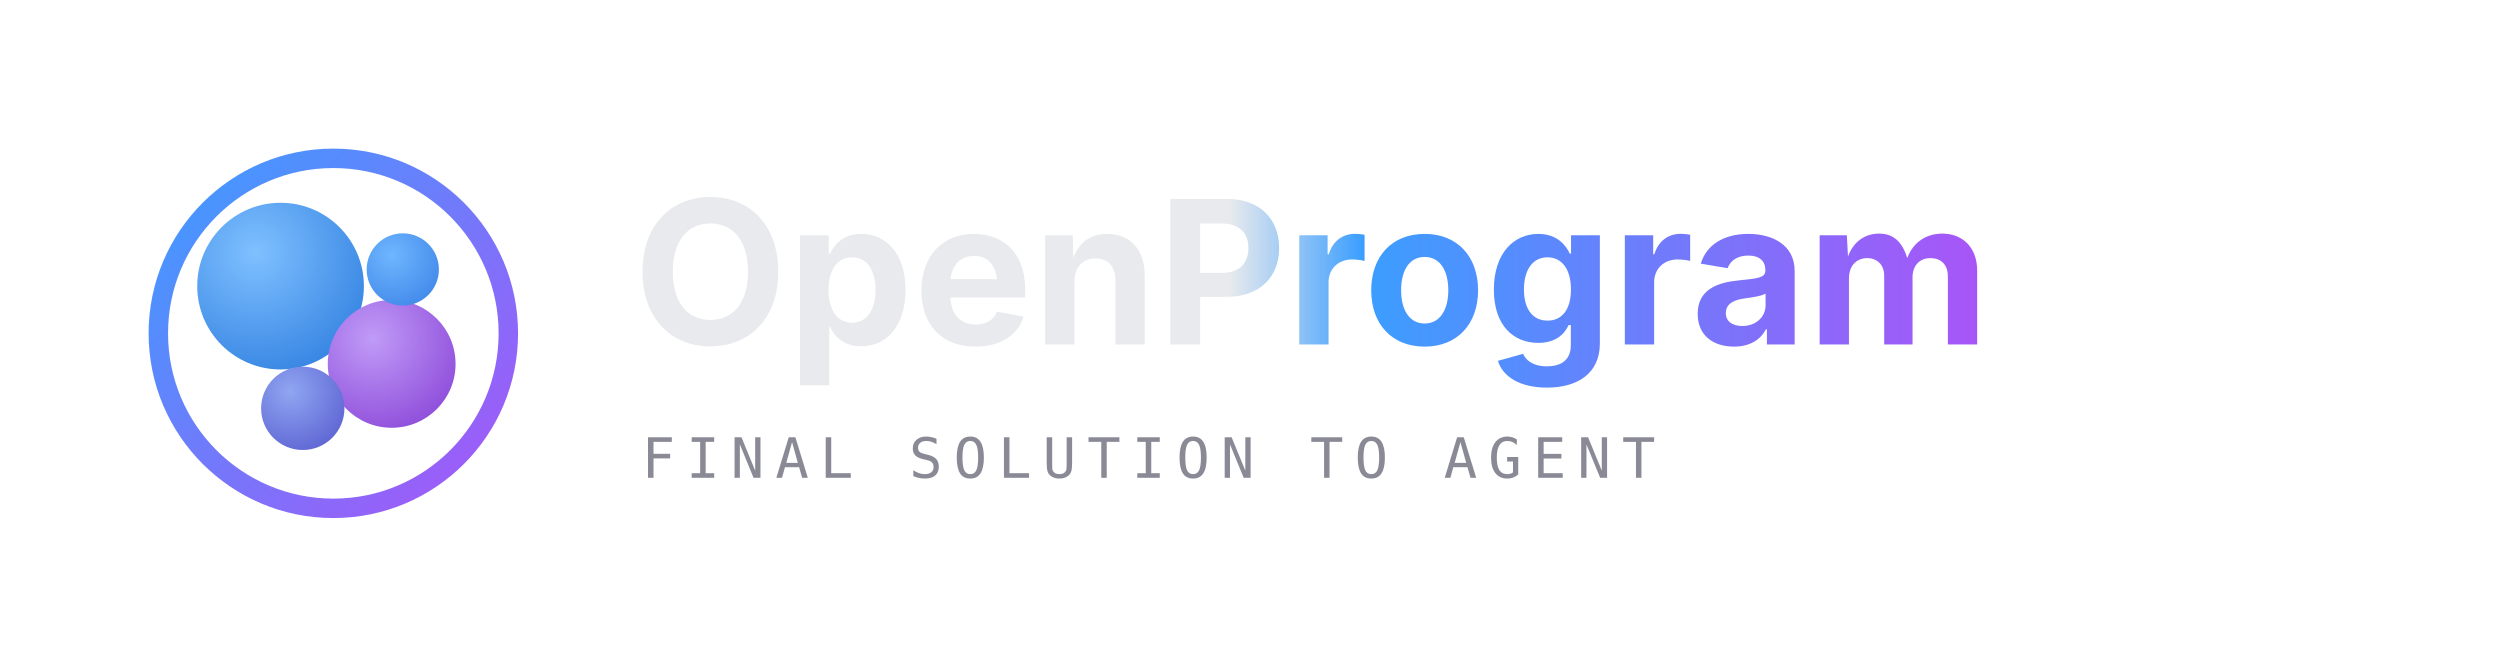
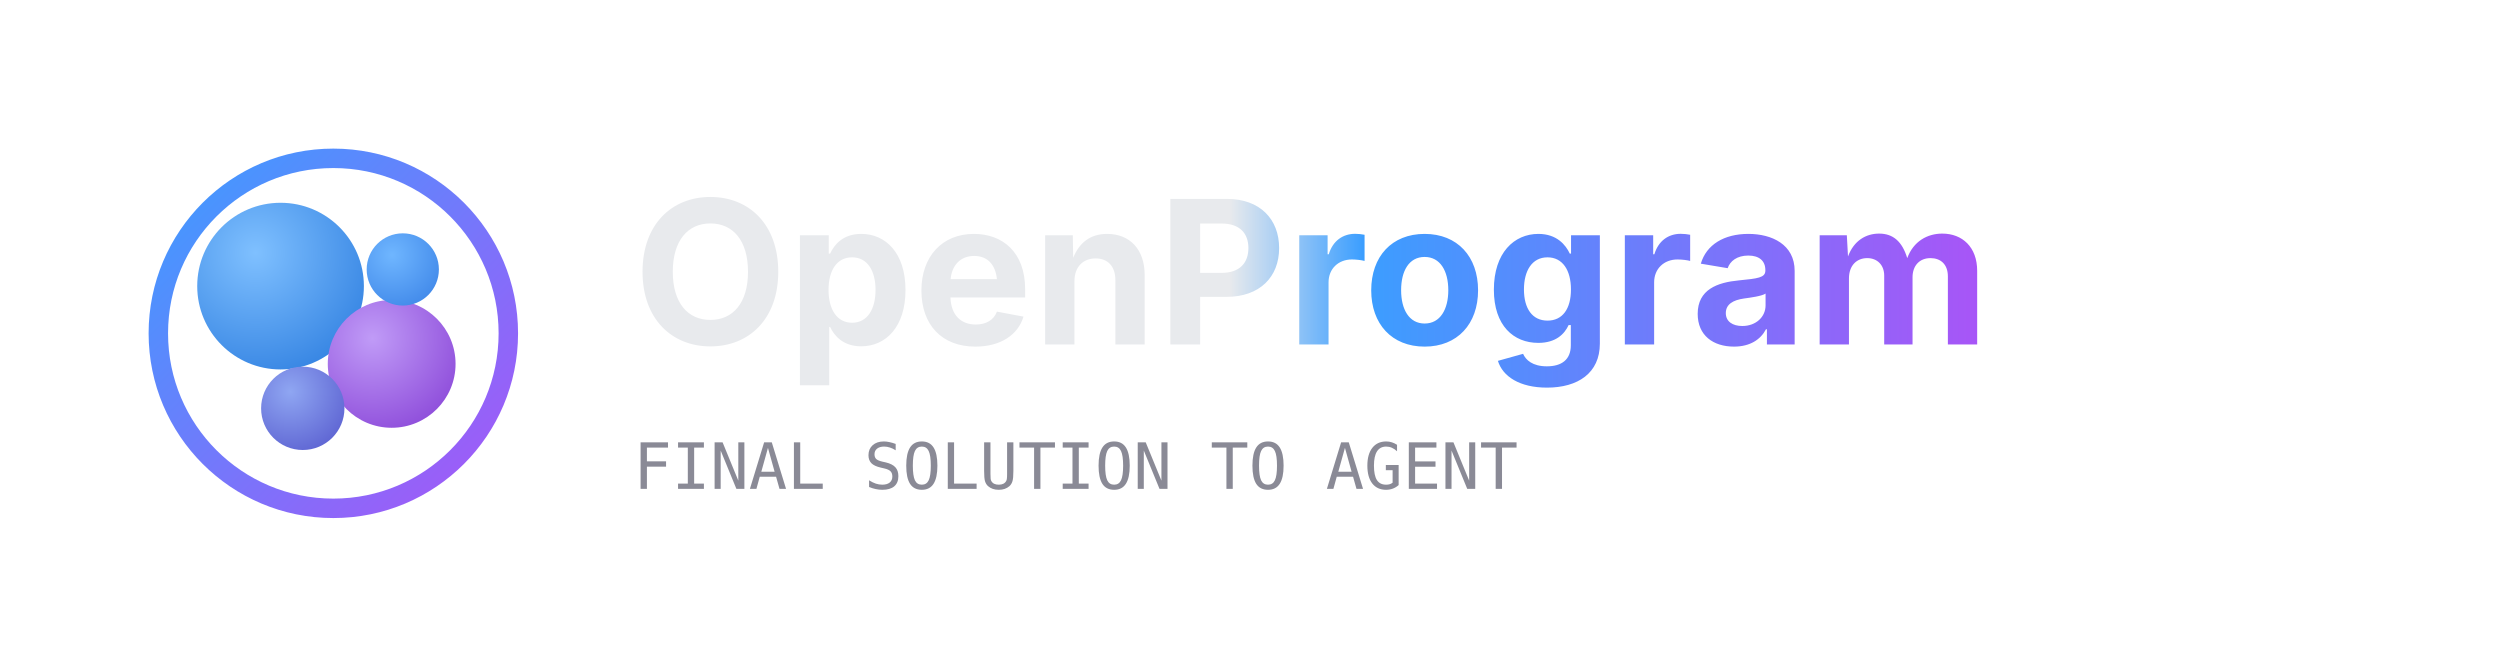
<svg xmlns="http://www.w3.org/2000/svg" width="900" height="240" viewBox="0 0 900 240">
  <defs>
    <linearGradient id="op-ring" x1="0" y1="0" x2="1" y2="1">
      <stop offset="0" stop-color="#3B9EFF" />
      <stop offset="1" stop-color="#A855F7" />
    </linearGradient>
    <linearGradient id="op-wm" x1="0" y1="0" x2="1" y2="0">
      <stop offset="0" stop-color="#E8EAED" />
      <stop offset="0.44" stop-color="#E8EAED" />
      <stop offset="0.54" stop-color="#3B9EFF" />
      <stop offset="1" stop-color="#A855F7" />
    </linearGradient>
    <radialGradient id="op-bA" cx="0.35" cy="0.3" r="0.85">
      <stop offset="0" stop-color="#7FC0FF" />
      <stop offset="1" stop-color="#2F7FE0" />
    </radialGradient>
    <radialGradient id="op-bB" cx="0.35" cy="0.3" r="0.85">
      <stop offset="0" stop-color="#C09BF7" />
      <stop offset="1" stop-color="#8A46D8" />
    </radialGradient>
    <radialGradient id="op-bC" cx="0.35" cy="0.3" r="0.85">
      <stop offset="0" stop-color="#8FA6F2" />
      <stop offset="1" stop-color="#5A5FD0" />
    </radialGradient>
    <radialGradient id="op-bD" cx="0.35" cy="0.3" r="0.85">
      <stop offset="0" stop-color="#6FB6FF" />
      <stop offset="1" stop-color="#3E86E8" />
    </radialGradient>
    <clipPath id="op-in">
      <circle cx="120" cy="120" r="60" />
    </clipPath>
  </defs>
  <circle cx="120" cy="120" r="63" fill="none" stroke="url(#op-ring)" stroke-width="7" />
  <g clip-path="url(#op-in)">
    <circle cx="101" cy="103" r="30" fill="url(#op-bA)" />
    <circle cx="141" cy="131" r="23" fill="url(#op-bB)" />
    <circle cx="109" cy="147" r="15" fill="url(#op-bC)" />
    <circle cx="145" cy="97" r="13" fill="url(#op-bD)" />
  </g>
  <text x="228" y="124" font-family="Instrument Sans, -apple-system, sans-serif" font-weight="700" font-size="72" fill="url(#op-wm)">OpenProgram</text>
-   <text x="231" y="172" font-family="Geist Mono, ui-monospace, monospace" font-size="20" letter-spacing="4" fill="#8A8A96">FINAL SOLUTION TO AGENT</text>
+   <text x="228" y="176" font-family="Geist Mono, ui-monospace, monospace" font-size="23" textLength="492" lengthAdjust="spacing" fill="#8A8A96">FINAL SOLUTION TO AGENT</text>
</svg>
